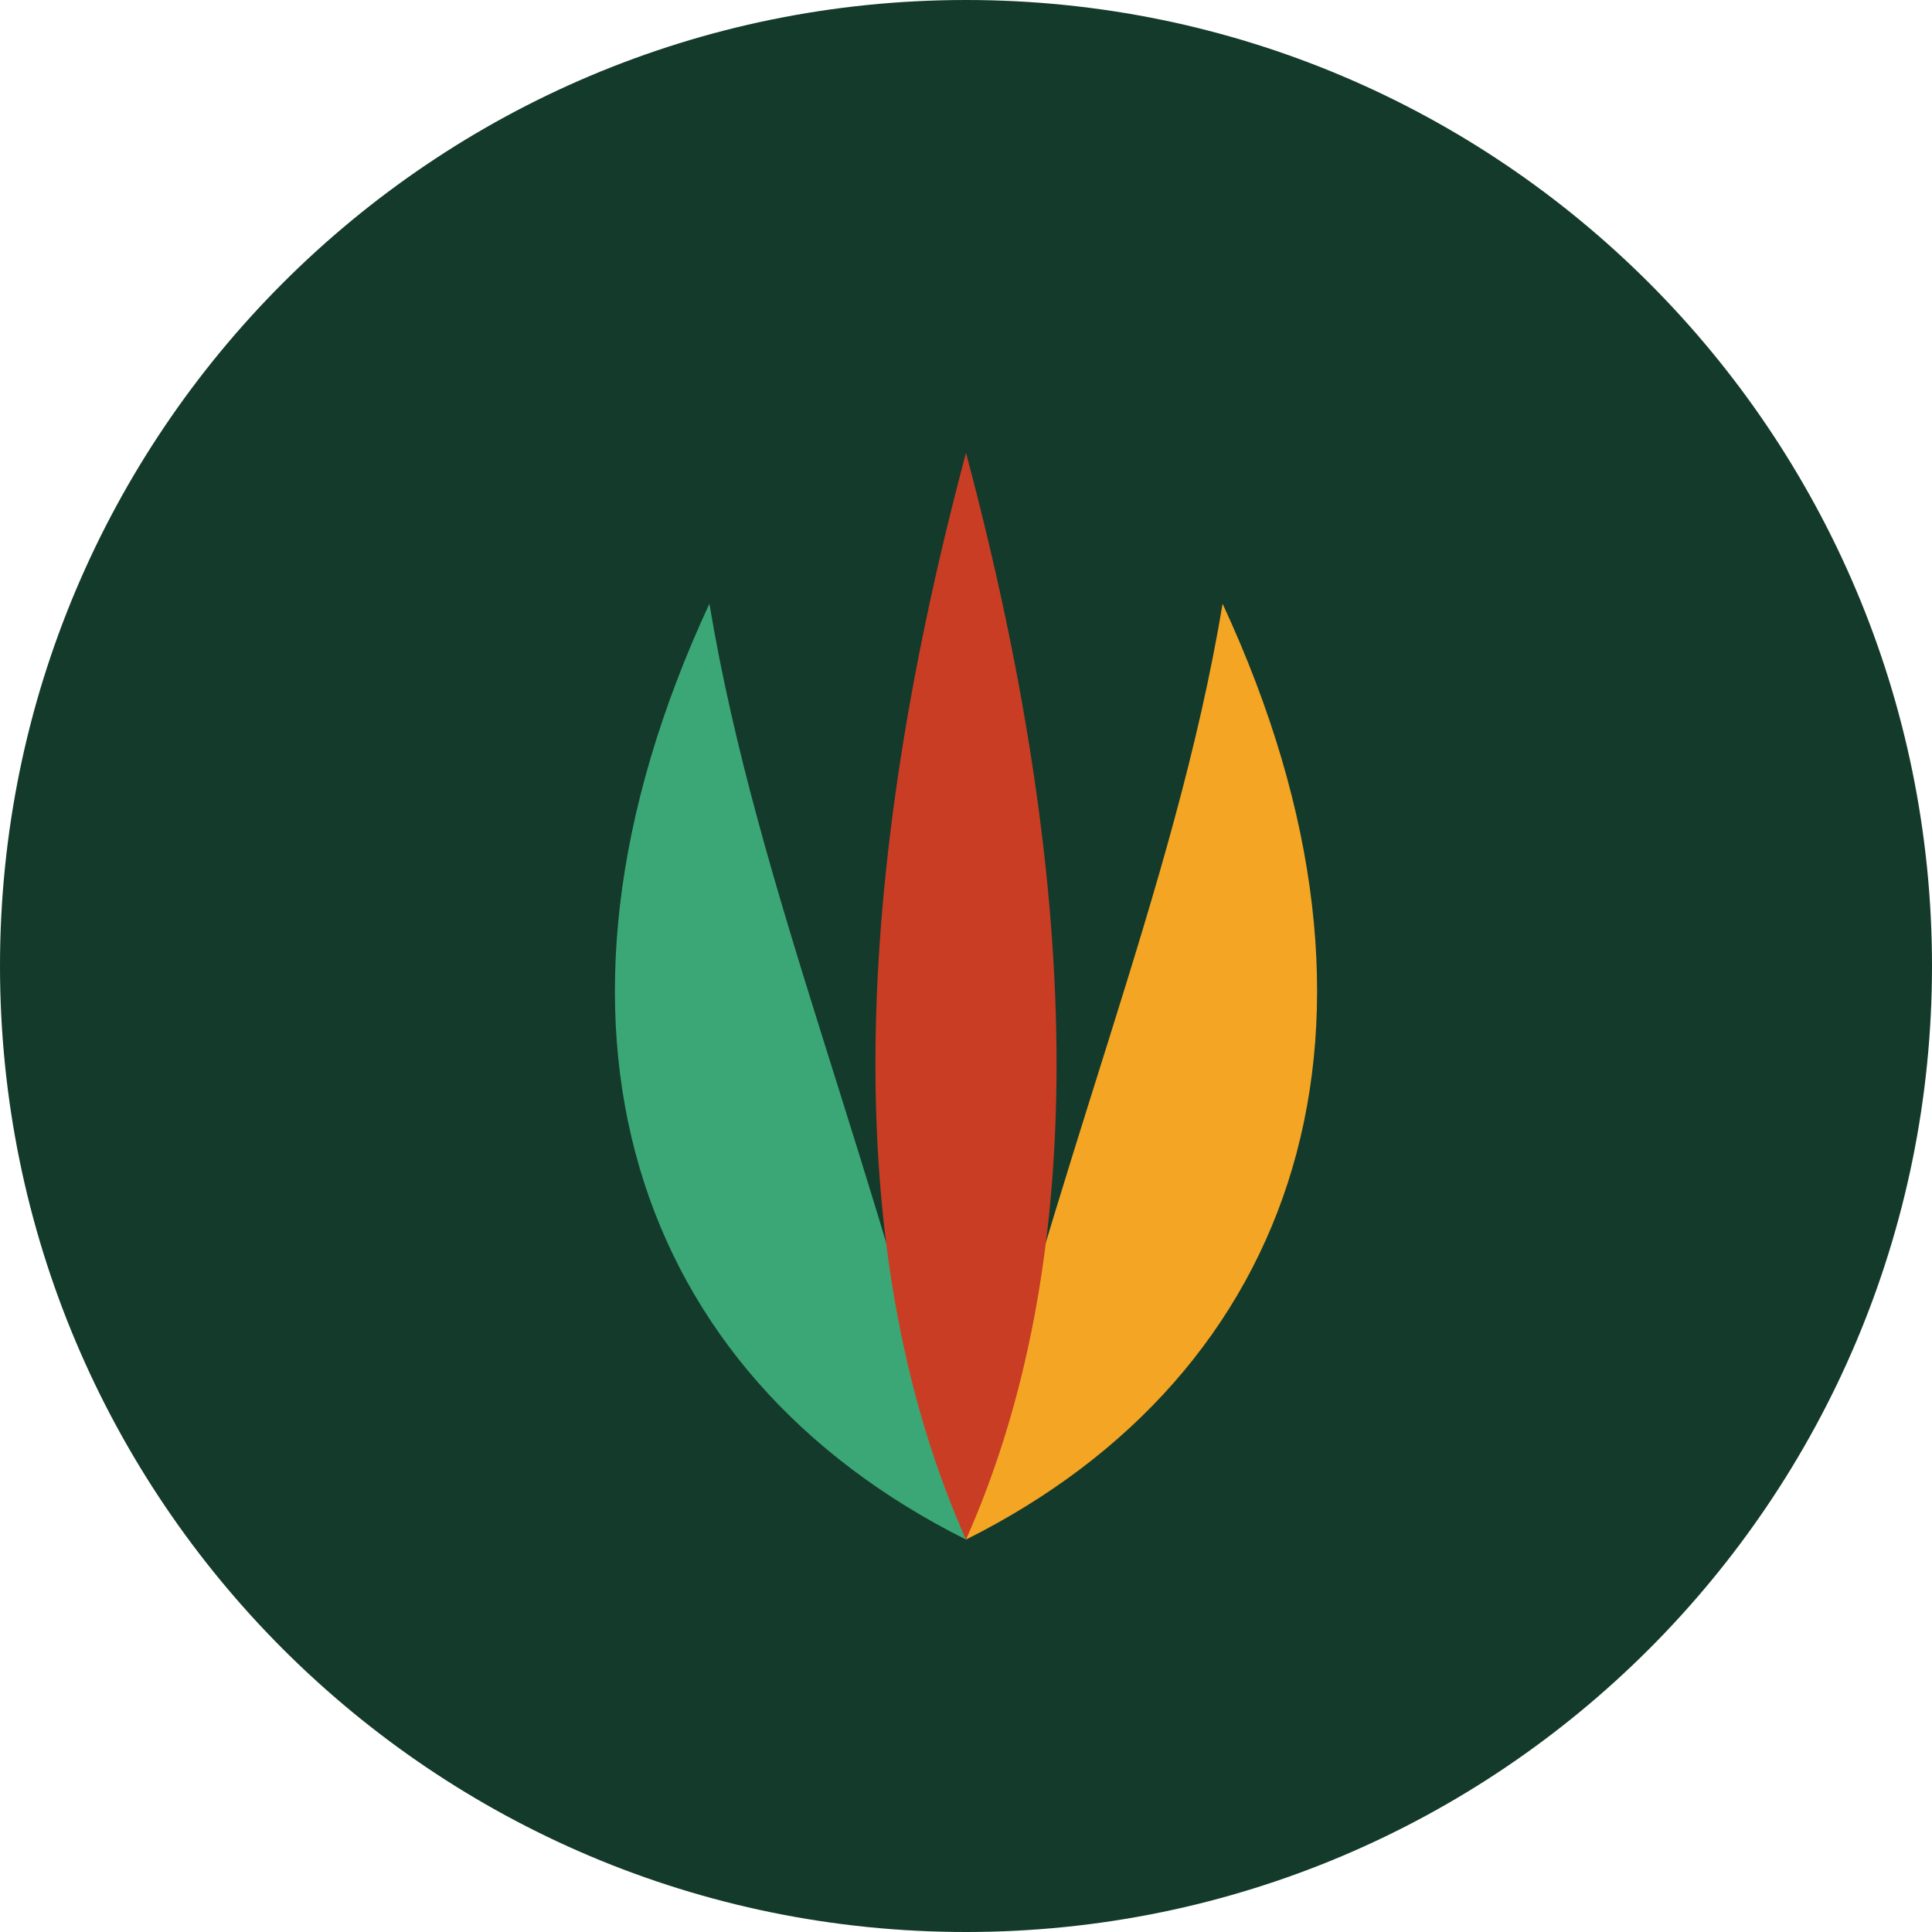
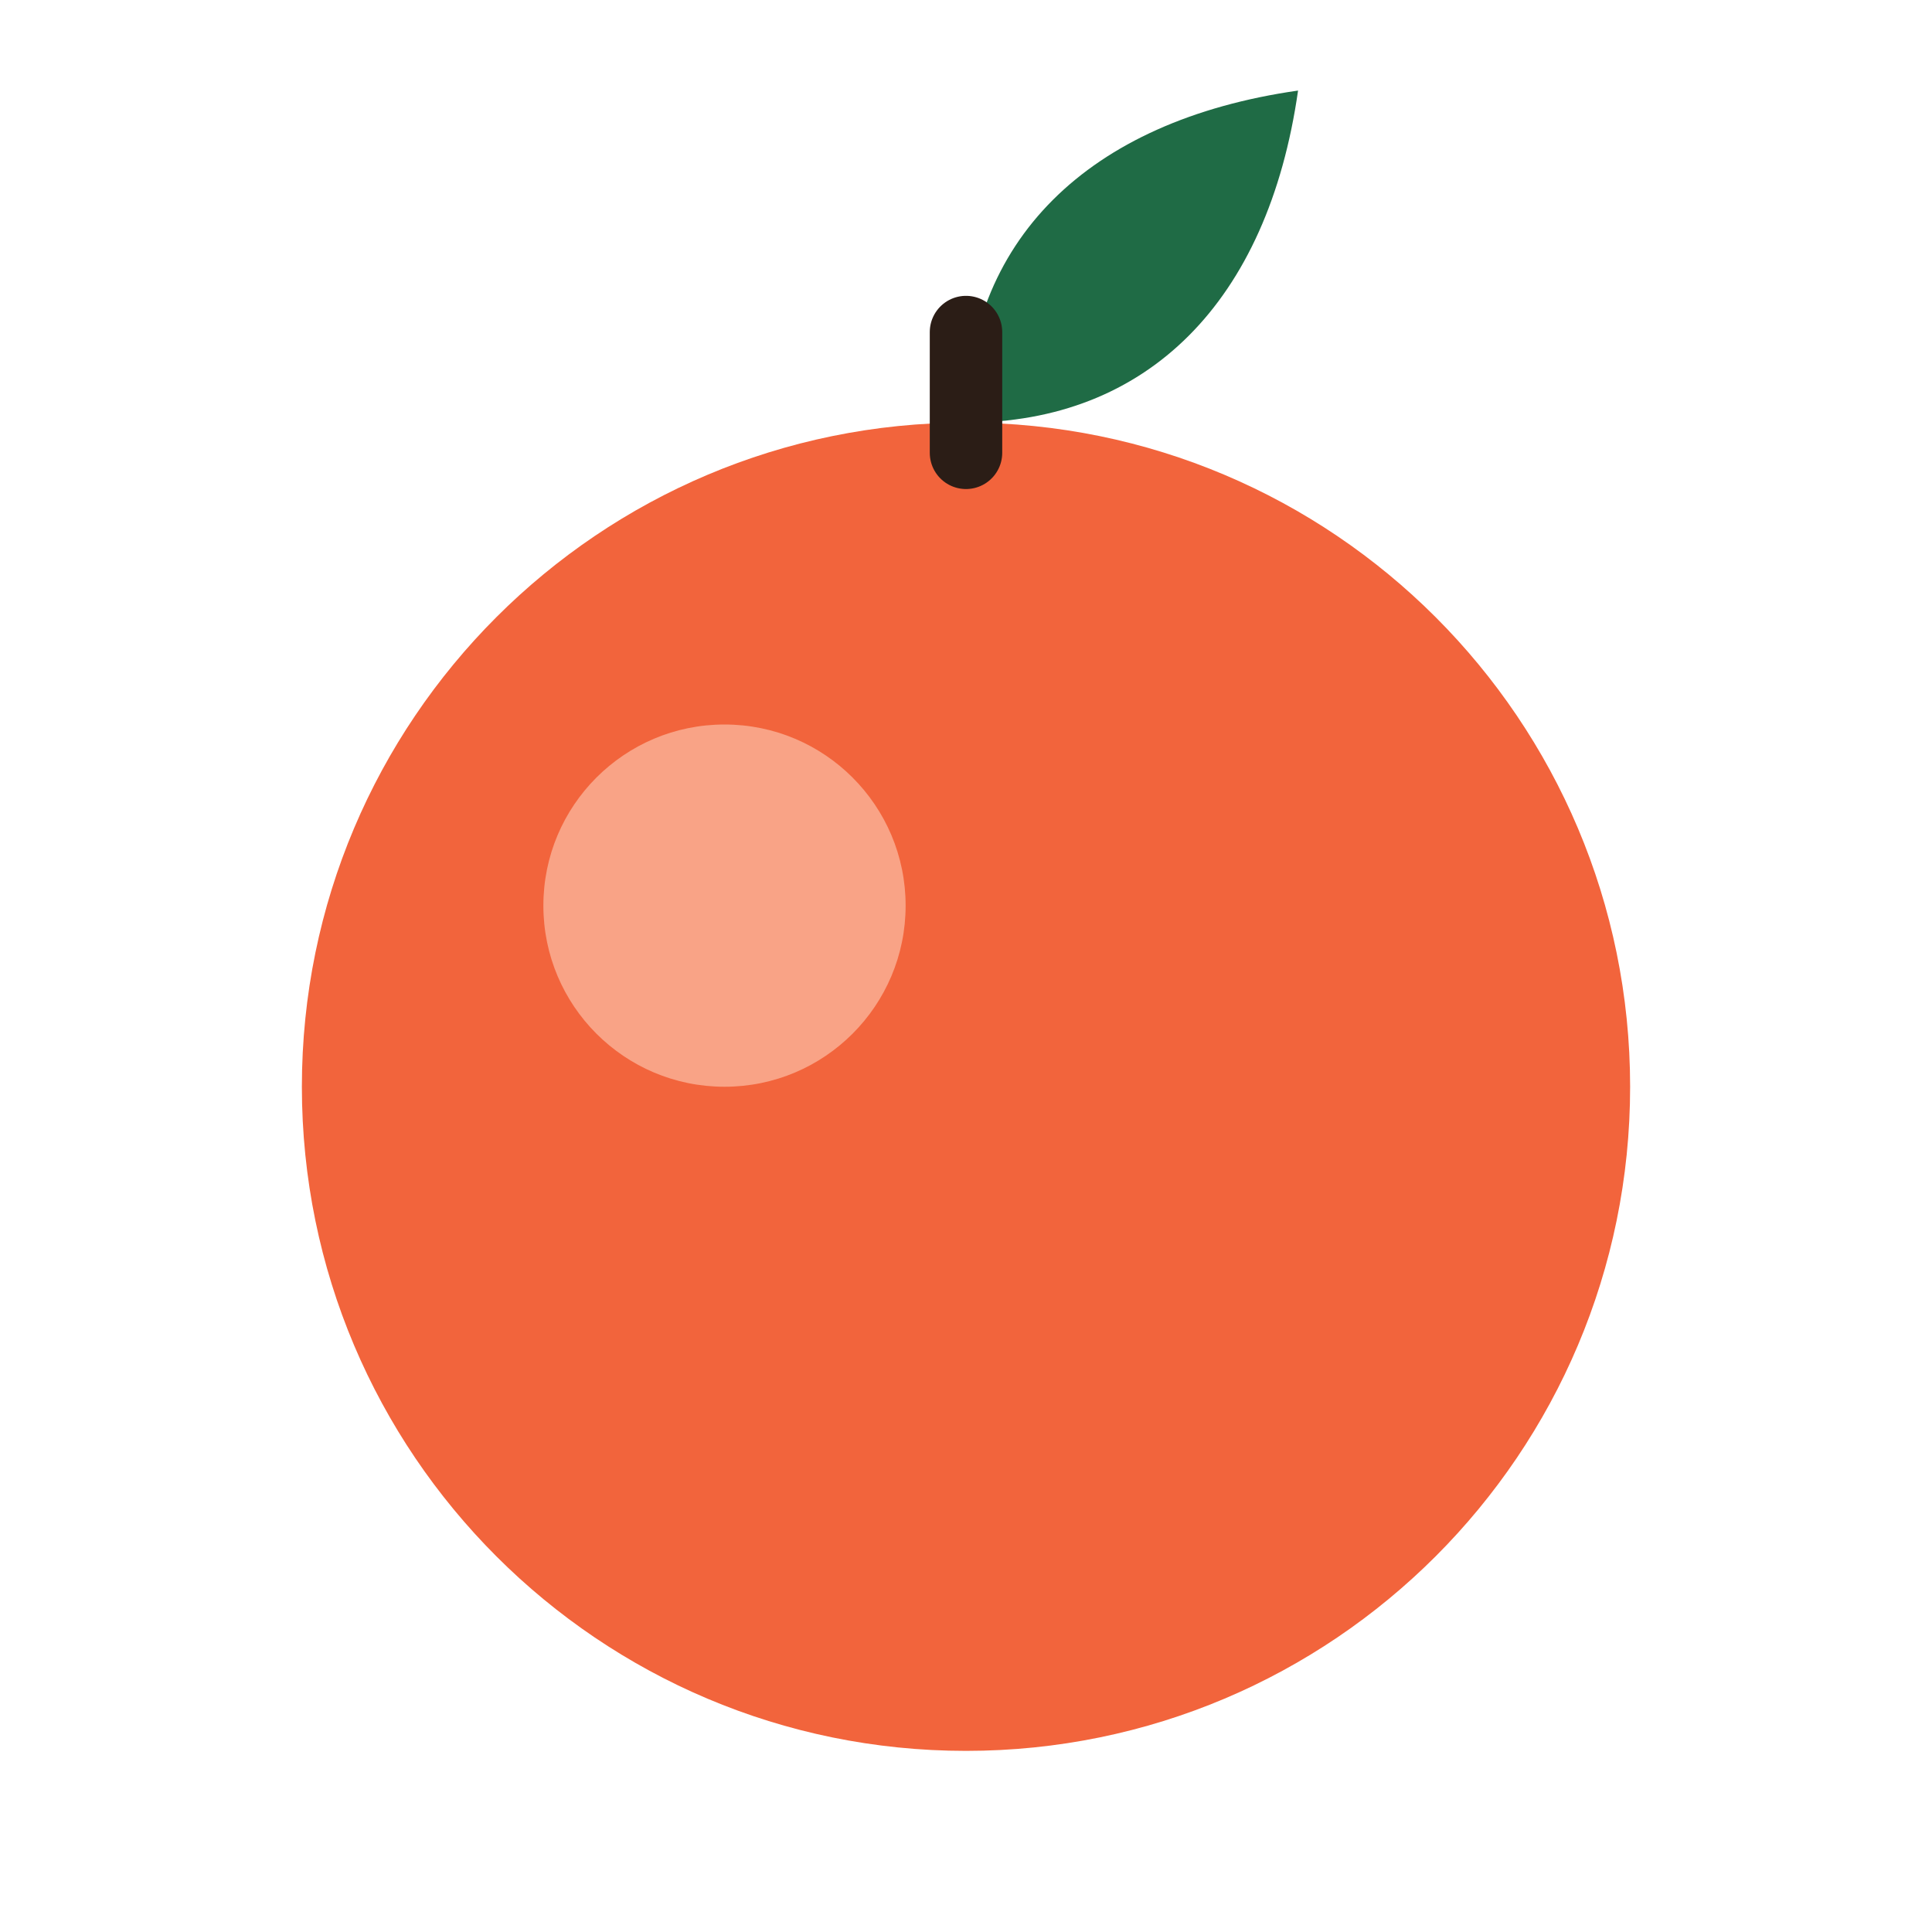
<svg xmlns="http://www.w3.org/2000/svg" viewBox="0 0 64 64">
-   <circle cx="32" cy="32" r="32" fill="#143A2B" />
-   <path d="M32 51c-11-5.5-15-17-8.5-31 1.6 9.6 5.6 18.5 8.5 31z" fill="#3BA776" />
-   <path d="M32 51c11-5.5 15-17 8.5-31-1.6 9.6-5.6 18.5-8.5 31z" fill="#F5A524" />
-   <path d="M32 51c-4-9-4-21 0-36 4 15 4 27 0 36z" fill="#C93D24" />
+   <circle cx="32" cy="36" r="22" fill="#F2643C" />
+   <circle cx="24" cy="30" r="6" fill="#FFD7C2" opacity=".55" />
+   <path d="M32 14c0-6 4-10 11-11-1 7-5 11-11 11z" fill="#1F6B45" />
+   <path d="M32 15v-4" stroke="#2B1D16" stroke-width="2.4" stroke-linecap="round" />
</svg>
